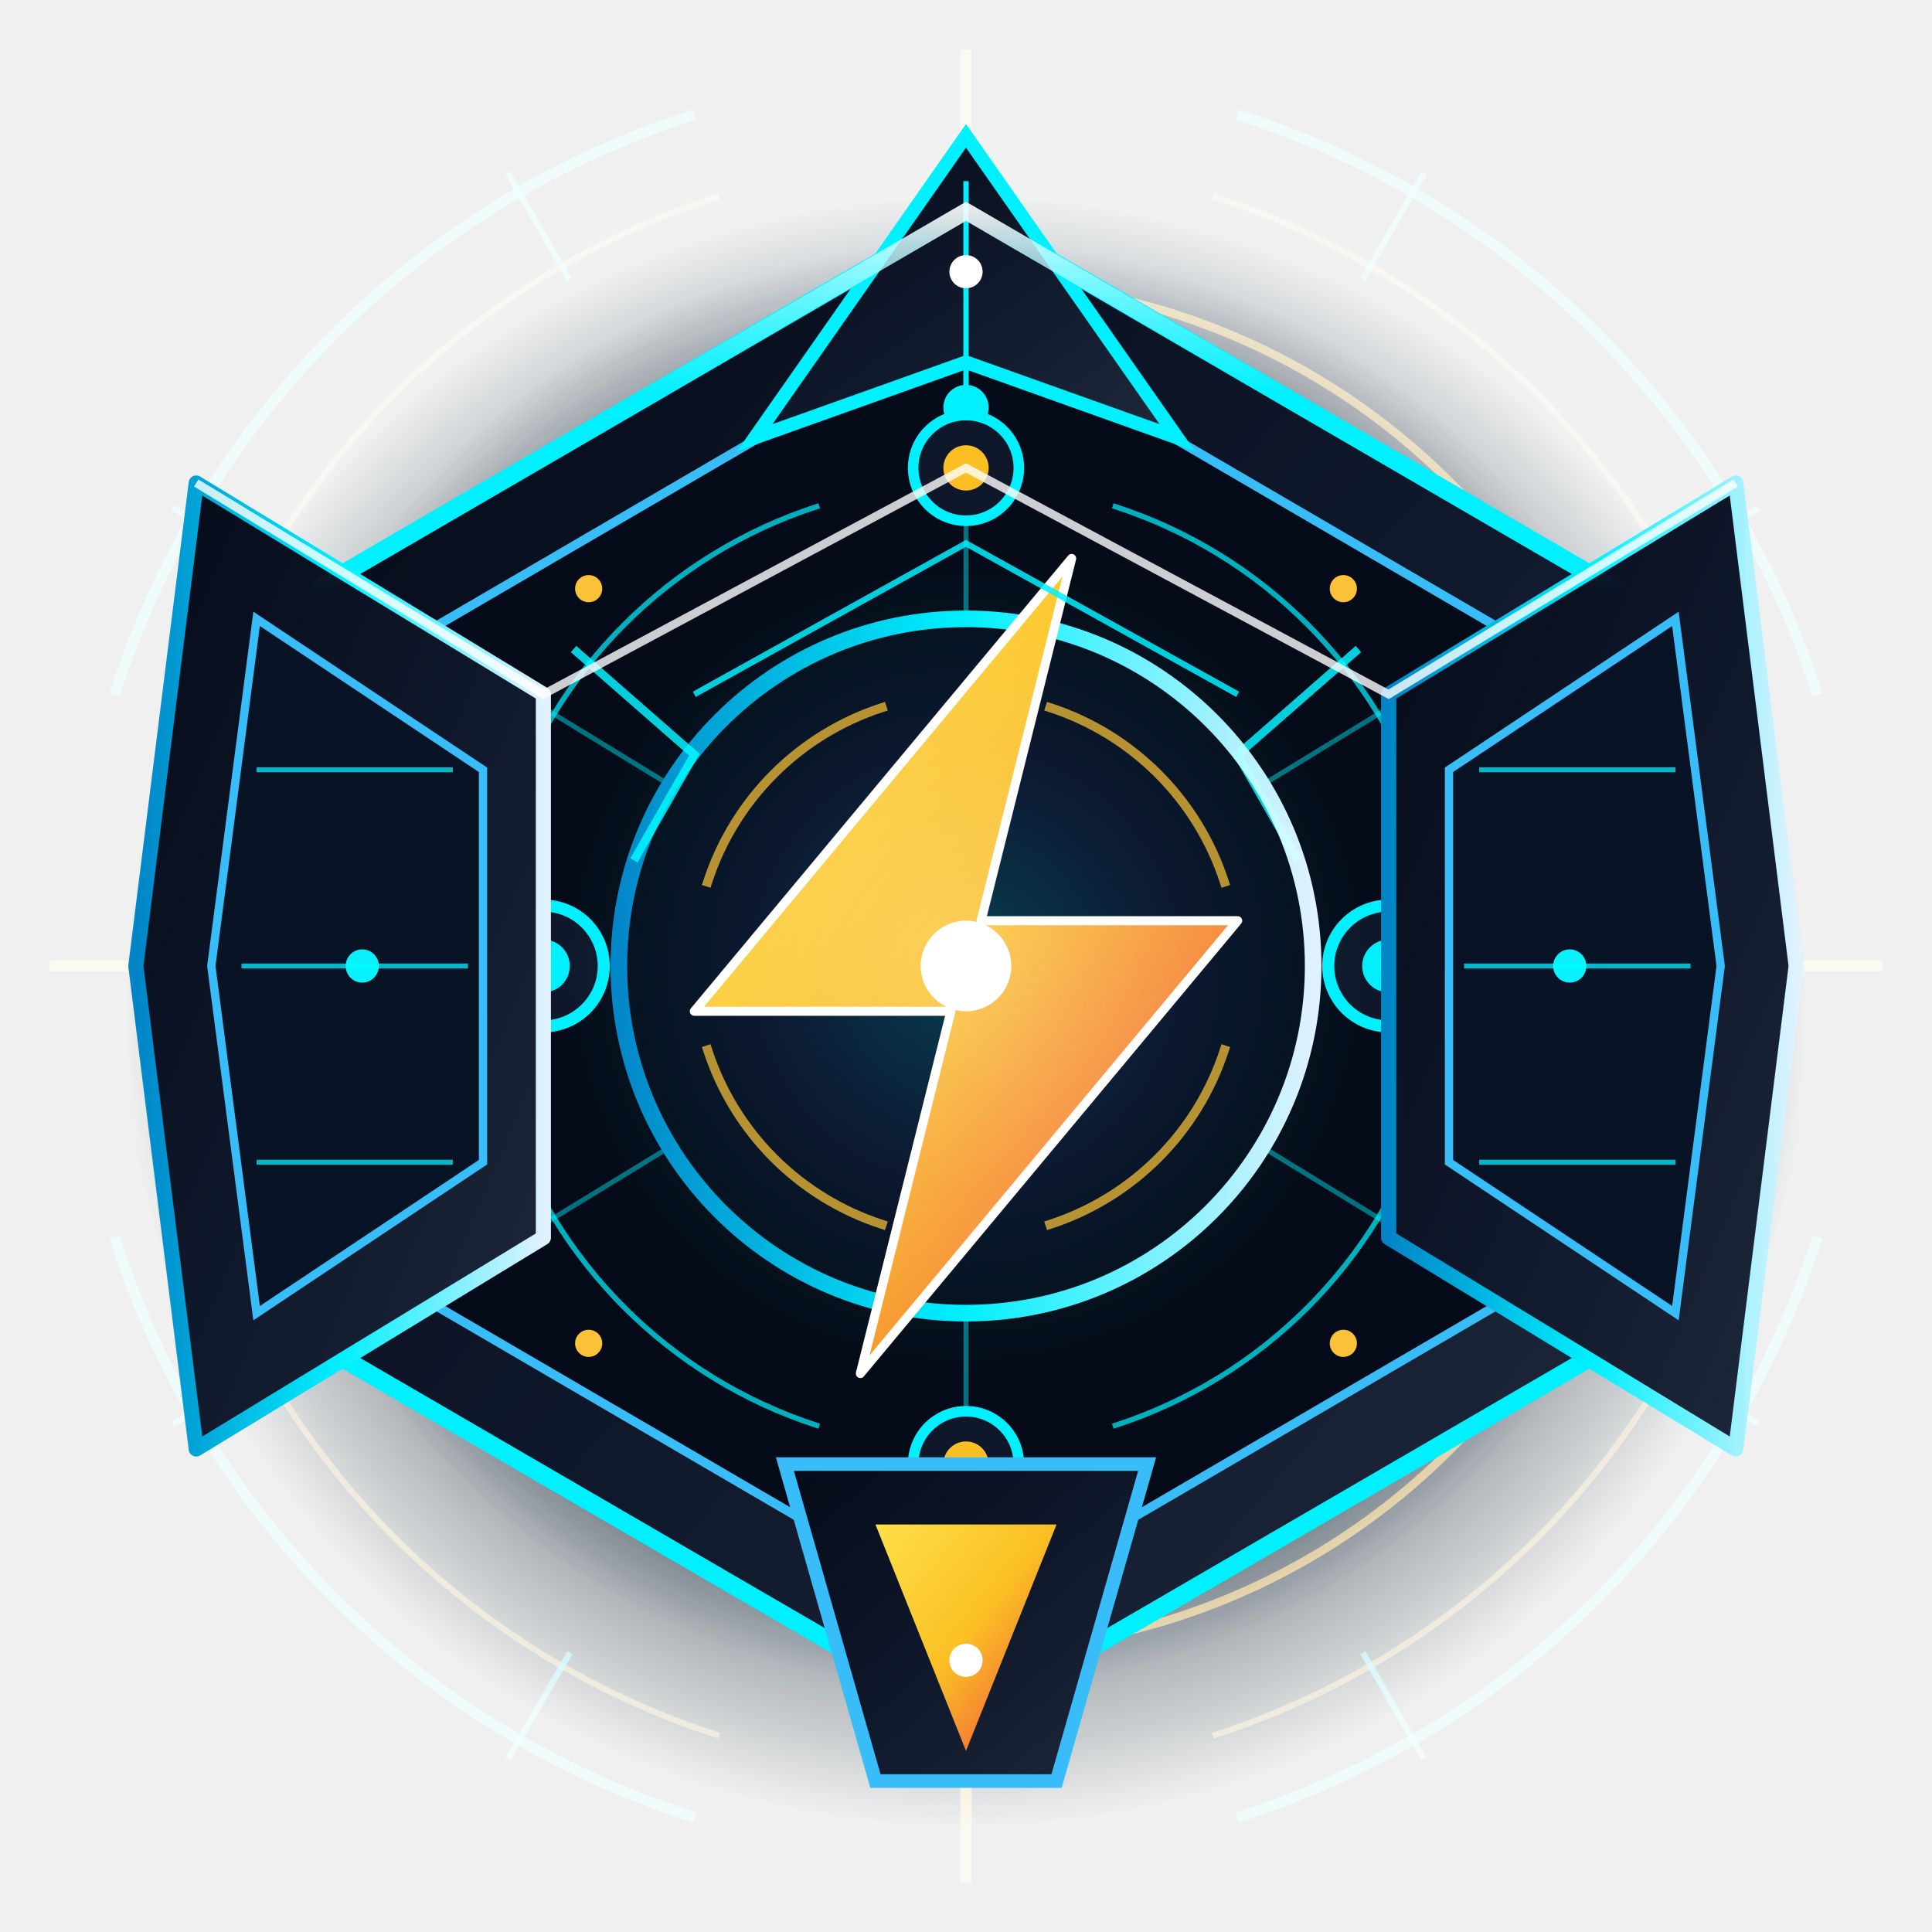
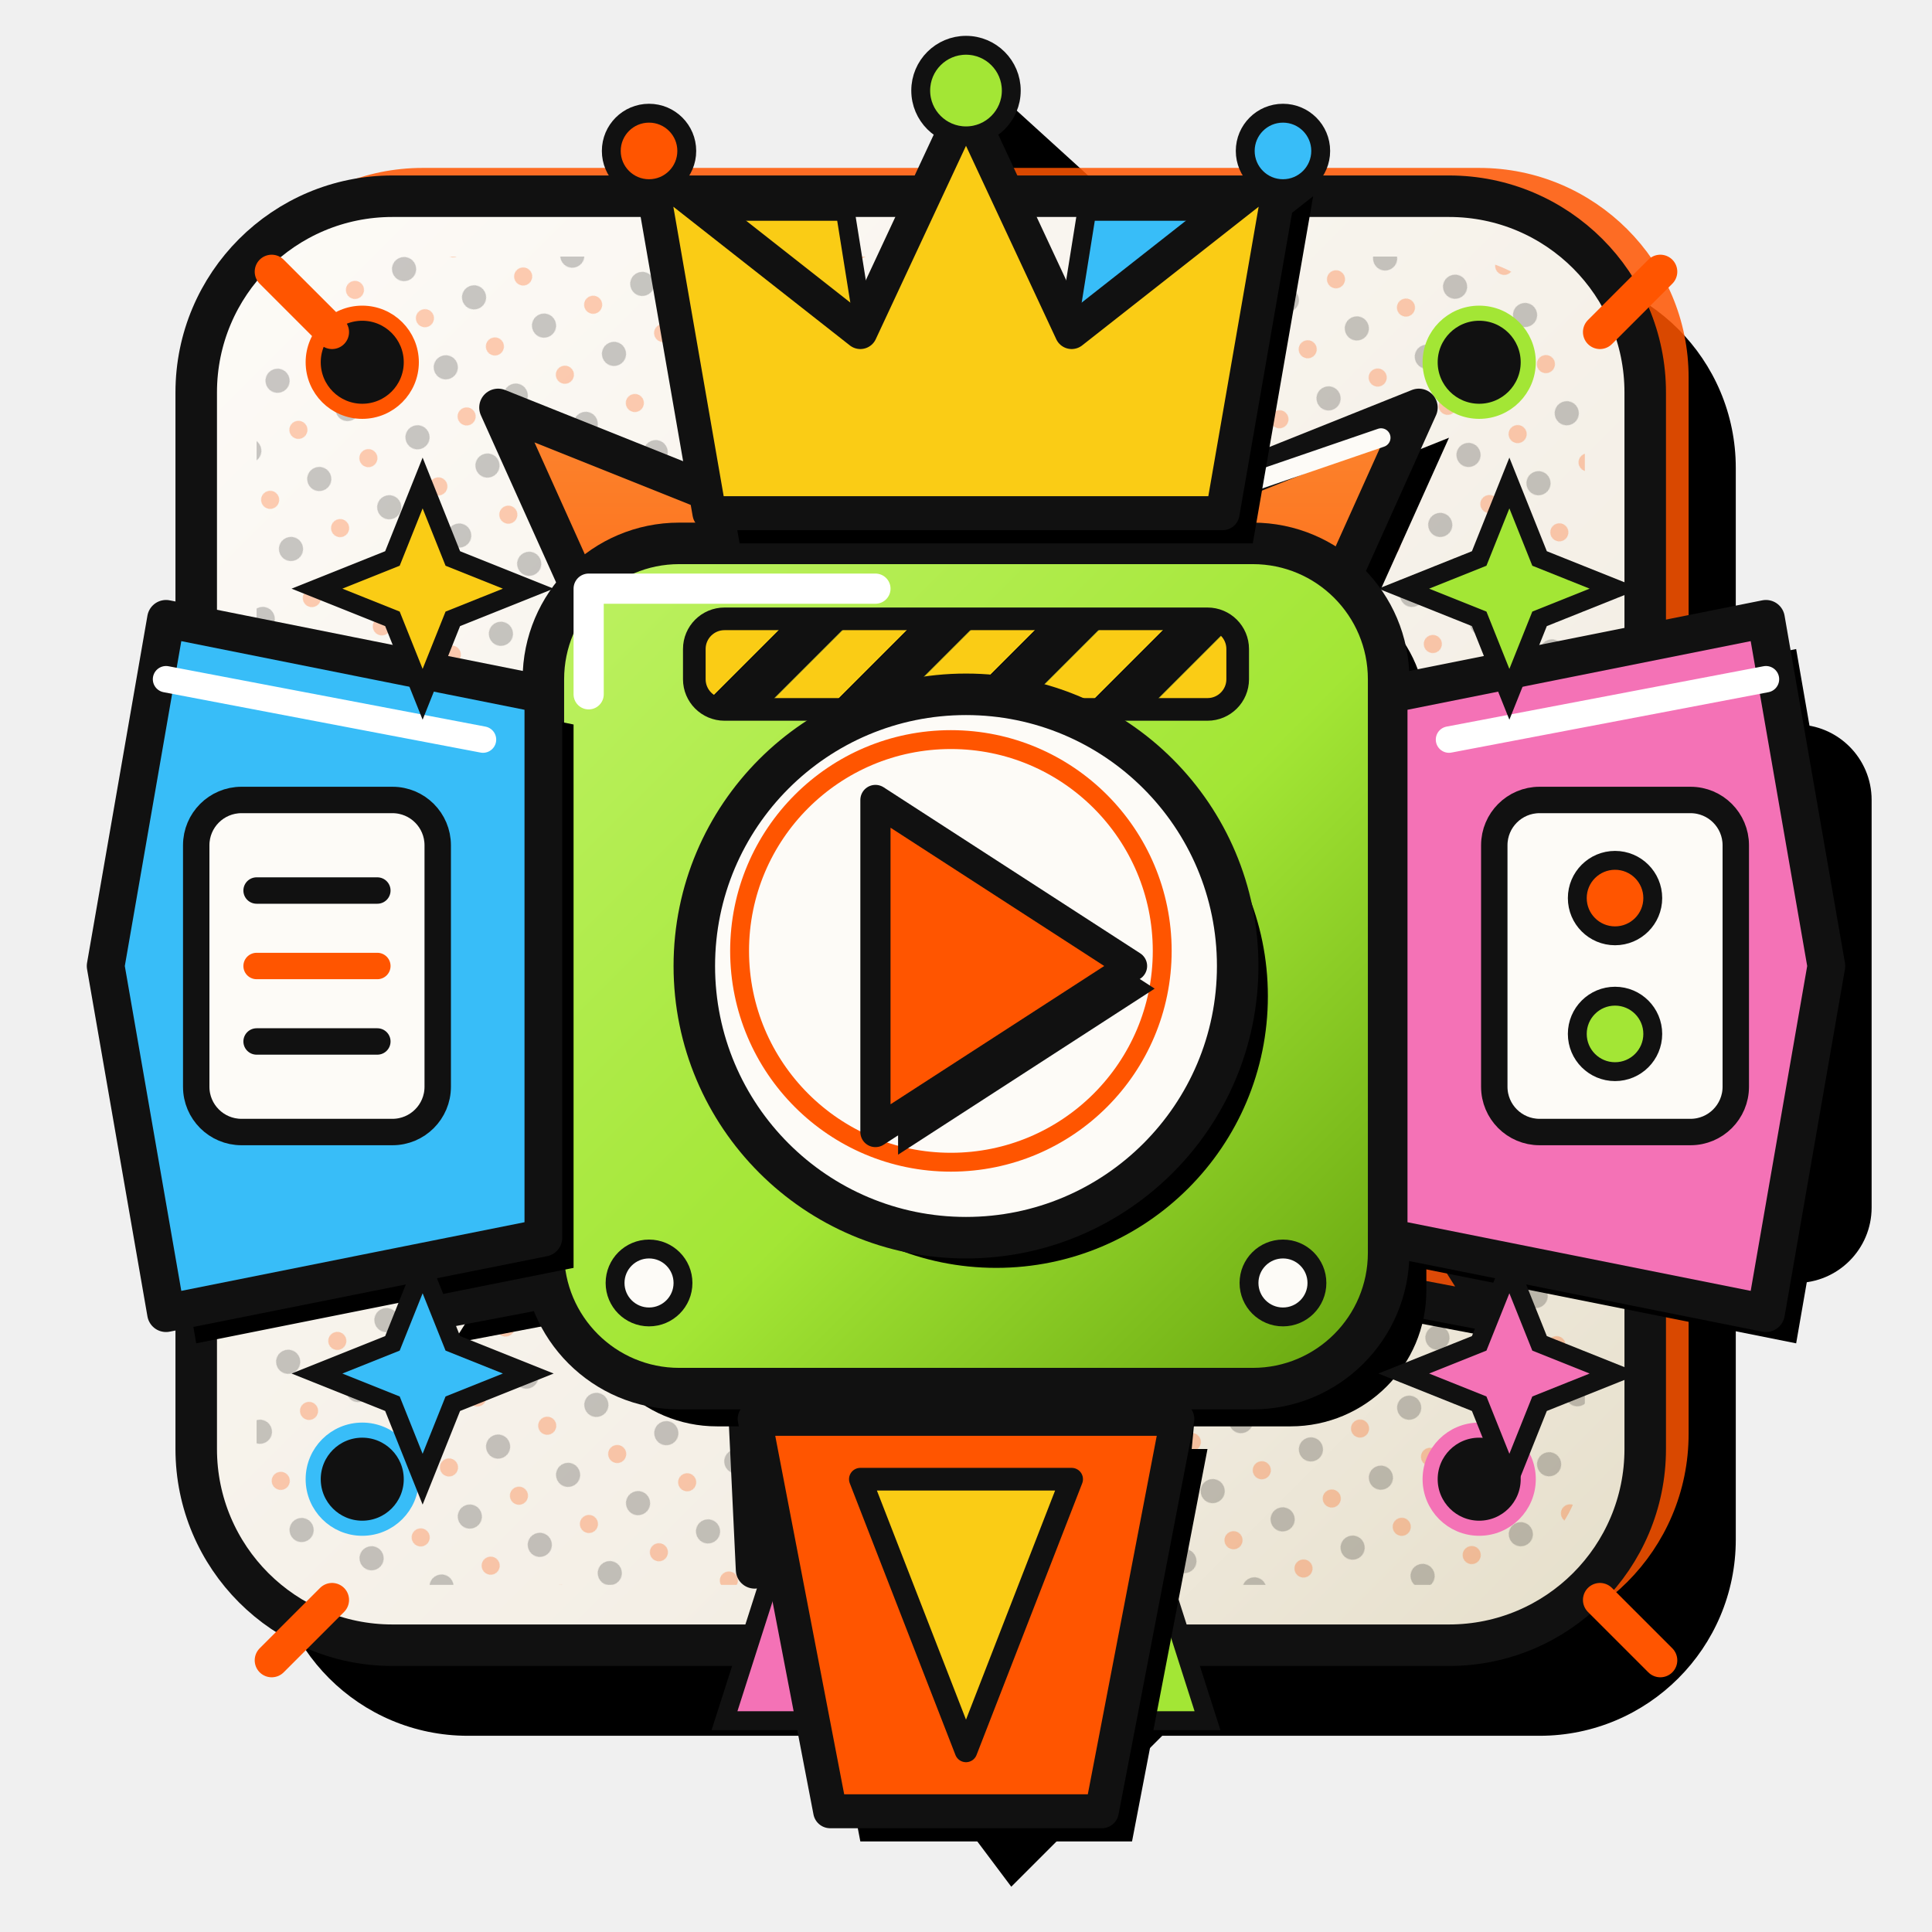
- <svg xmlns="http://www.w3.org/2000/svg" viewBox="0 0 256 256" width="256" height="256" data-rig-id="nexus-portal-icon-rig" data-has-aura="true">
+ <svg xmlns="http://www.w3.org/2000/svg" viewBox="0 0 256 256" width="256" height="256" data-rig-id="nexus-portal-icon-rig" data-has-aura="true" data-style="STYLE-57-39-neo-brutal-risograph">
  <defs>
-     <radialGradient id="np-cast-shadow" cx="50%" cy="50%" r="50%">
-       <stop offset="0%" stop-color="#02040a" stop-opacity="0.92" />
-       <stop offset="65%" stop-color="#030712" stop-opacity="0.55" />
-       <stop offset="100%" stop-color="#030712" stop-opacity="0" />
-     </radialGradient>
-     <radialGradient id="np-aura-field" cx="50%" cy="50%" r="50%">
-       <stop offset="0%" stop-color="#00f0ff" stop-opacity="0.38" />
-       <stop offset="55%" stop-color="#3b82f6" stop-opacity="0.16" />
-       <stop offset="100%" stop-color="#00f0ff" stop-opacity="0" />
-     </radialGradient>
-     <linearGradient id="np-obsidian-hull" x1="0%" y1="0%" x2="100%" y2="100%">
-       <stop offset="0%" stop-color="#050b18" />
-       <stop offset="50%" stop-color="#0f172a" />
-       <stop offset="100%" stop-color="#1e293b" />
+     <pattern id="nb-halftone-dots" width="10" height="10" patternUnits="userSpaceOnUse" patternTransform="rotate(22)">
+       <circle cx="3" cy="3" r="1.6" fill="#111111" fill-opacity="0.22" />
+       <circle cx="8" cy="8" r="1.2" fill="#ff5500" fill-opacity="0.28" />
+     </pattern>
+     <pattern id="nb-stripe-pattern" width="12" height="12" patternUnits="userSpaceOnUse" patternTransform="rotate(45)">
+       <rect width="6" height="12" fill="#111111" />
+       <rect x="6" width="6" height="12" fill="#facc15" />
+     </pattern>
+     <linearGradient id="nb-paper-warm" x1="0%" y1="0%" x2="100%" y2="100%">
+       <stop offset="0%" stop-color="#fdfbf7" />
+       <stop offset="65%" stop-color="#f4efe6" />
+       <stop offset="100%" stop-color="#e5dec9" />
    </linearGradient>
-     <linearGradient id="np-cyan-blade" x1="0%" y1="0%" x2="100%" y2="0%">
-       <stop offset="0%" stop-color="#0284c7" />
-       <stop offset="50%" stop-color="#00f0ff" />
-       <stop offset="100%" stop-color="#e0f2fe" />
+     <linearGradient id="nb-acid-lime" x1="0%" y1="0%" x2="100%" y2="100%">
+       <stop offset="0%" stop-color="#bef264" />
+       <stop offset="55%" stop-color="#a3e635" />
+       <stop offset="100%" stop-color="#65a30d" />
    </linearGradient>
-     <linearGradient id="np-gold-core" x1="0%" y1="0%" x2="100%" y2="100%">
-       <stop offset="0%" stop-color="#fde047" />
-       <stop offset="50%" stop-color="#fbbf24" />
-       <stop offset="100%" stop-color="#ef4444" />
+     <linearGradient id="nb-riso-orange" x1="0%" y1="0%" x2="0%" y2="100%">
+       <stop offset="0%" stop-color="#fb923c" />
+       <stop offset="50%" stop-color="#ff5500" />
+       <stop offset="100%" stop-color="#c2410c" />
    </linearGradient>
-     <linearGradient id="np-rim-light" x1="0%" y1="0%" x2="0%" y2="100%">
-       <stop offset="0%" stop-color="#ffffff" stop-opacity="0.9" />
-       <stop offset="50%" stop-color="#00f0ff" stop-opacity="0.55" />
-       <stop offset="100%" stop-color="#00f0ff" stop-opacity="0" />
-     </linearGradient>
+     <filter id="nb-hard-shadow" x="-15%" y="-15%" width="140%" height="140%">
+       <feDropShadow dx="5" dy="5" stdDeviation="0" flood-color="#000000" flood-opacity="1" />
+     </filter>
  </defs>
-   <g id="part-shadow-cast" data-pivot="128,128" data-parent="root" data-z-index="1" data-blend="multiply" style="mix-blend-mode: multiply">
-     <ellipse cx="128" cy="134" rx="112" ry="108" fill="url(#np-cast-shadow)" />
-     <circle cx="128" cy="128" r="96" fill="url(#np-cast-shadow)" />
+   <g id="part-shadow-cast" data-pivot="128,128" data-parent="root" data-z-index="1" data-blend="normal">
+     <rect x="36" y="36" width="194" height="194" rx="26" fill="#000000" />
+     <polygon points="134,14 156,34 120,34" fill="#000000" />
+     <polygon points="134,250 158,226 116,226" fill="#000000" />
+     <rect x="18" y="96" width="38" height="74" rx="10" fill="#000000" />
+     <rect x="210" y="96" width="38" height="74" rx="10" fill="#000000" />
  </g>
-   <g id="part-aura-ring-outer" data-pivot="128,128" data-parent="root" data-z-index="4" data-blend="screen" data-motion="spin-cw" style="mix-blend-mode: screen">
-     <circle cx="128" cy="128" r="126" fill="url(#np-aura-field)" />
-     <path fill="none" stroke="#00f0ff" stroke-width="1.4" stroke-opacity="0.78" d="M240.61,164.59 A118.4,118.4 0 0,1 164.59,240.61 M91.41,240.61 A118.4,118.4 0 0,1 15.39,164.59 M15.39,91.41 A118.4,118.4 0 0,1 91.41,15.39 M164.59,15.39 A118.4,118.4 0 0,1 240.61,91.41" stroke-linecap="square" />
-     <path fill="none" stroke="#fbbf24" stroke-width="0.8" stroke-opacity="0.62" d="M229.86,161.1 A107.1,107.1 0 0,1 161.1,229.86 M94.9,229.86 A107.1,107.1 0 0,1 26.14,161.1 M26.14,94.9 A107.1,107.1 0 0,1 94.9,26.14 M161.1,26.14 A107.1,107.1 0 0,1 229.86,94.9" stroke-linecap="square" />
-     <line x1="233.1" y1="128" x2="249.4" y2="128" stroke="#fbbf24" stroke-width="1.5" stroke-opacity="0.8" />
-     <line x1="219" y1="180.5" x2="233.1" y2="188.7" stroke="#00f0ff" stroke-width="0.8" stroke-opacity="0.8" />
-     <line x1="180.6" y1="219" x2="188.7" y2="233.1" stroke="#00f0ff" stroke-width="0.8" stroke-opacity="0.8" />
-     <line x1="128" y1="233.1" x2="128" y2="249.4" stroke="#fbbf24" stroke-width="1.5" stroke-opacity="0.8" />
-     <line x1="75.5" y1="219" x2="67.3" y2="233.1" stroke="#00f0ff" stroke-width="0.8" stroke-opacity="0.8" />
-     <line x1="37" y1="180.5" x2="22.9" y2="188.7" stroke="#00f0ff" stroke-width="0.8" stroke-opacity="0.8" />
-     <line x1="22.9" y1="128" x2="6.6" y2="128" stroke="#fbbf24" stroke-width="1.5" stroke-opacity="0.8" />
-     <line x1="37" y1="75.4" x2="22.9" y2="67.3" stroke="#00f0ff" stroke-width="0.8" stroke-opacity="0.8" />
-     <line x1="75.4" y1="37" x2="67.3" y2="22.9" stroke="#00f0ff" stroke-width="0.8" stroke-opacity="0.8" />
-     <line x1="128" y1="22.9" x2="128" y2="6.6" stroke="#fbbf24" stroke-width="1.5" stroke-opacity="0.8" />
-     <line x1="180.6" y1="37" x2="188.7" y2="22.9" stroke="#00f0ff" stroke-width="0.8" stroke-opacity="0.8" />
-     <line x1="219" y1="75.4" x2="233.1" y2="67.3" stroke="#00f0ff" stroke-width="0.8" stroke-opacity="0.8" />
+   <g id="part-aura-ring-outer" data-pivot="128,128" data-parent="root" data-z-index="4" data-blend="normal" data-motion="spin-cw">
+     <rect x="30" y="24" width="192" height="192" rx="26" fill="none" stroke="#ff5500" stroke-width="3.5" opacity="0.85" />
+     <rect x="26" y="26" width="192" height="192" rx="26" fill="url(#nb-paper-warm)" stroke="#111111" stroke-width="5.5" stroke-linejoin="round" />
+     <rect x="34" y="34" width="176" height="176" rx="18" fill="url(#nb-halftone-dots)" />
+     <circle cx="48" cy="48" r="6.5" fill="#111111" stroke="#ff5500" stroke-width="2" />
+     <circle cx="196" cy="48" r="6.5" fill="#111111" stroke="#a3e635" stroke-width="2" />
+     <circle cx="48" cy="196" r="6.5" fill="#111111" stroke="#38bdf8" stroke-width="2" />
+     <circle cx="196" cy="196" r="6.5" fill="#111111" stroke="#f472b6" stroke-width="2" />
+     <path d="M122,26 V38 M122,206 V218 M26,122 H38 M206,122 H218" stroke="#111111" stroke-width="4" stroke-linecap="square" />
  </g>
-   <g id="part-aura-ring-inner" data-pivot="128,128" data-parent="root" data-z-index="5" data-blend="screen" data-motion="spin-ccw" style="mix-blend-mode: screen">
-     <path fill="none" stroke="#fbbf24" stroke-width="1.1" stroke-opacity="0.75" d="M214.26,156.03 A90.7,90.7 0 0,1 134.33,218.48 M60.6,188.69 A90.7,90.7 0 0,1 46.48,88.24 M109.14,39.28 A90.7,90.7 0 0,1 203.19,77.28" stroke-linecap="square" />
-     <circle cx="218.7" cy="128" r="2.8" fill="#00f0ff" stroke="#ffffff" stroke-width="0.8" />
-     <circle cx="128" cy="218.7" r="2.8" fill="#00f0ff" stroke="#ffffff" stroke-width="0.8" />
-     <circle cx="37.3" cy="128" r="2.8" fill="#00f0ff" stroke="#ffffff" stroke-width="0.8" />
-     <circle cx="128" cy="37.3" r="2.8" fill="#00f0ff" stroke="#ffffff" stroke-width="0.8" />
+   <g id="part-aura-ring-inner" data-pivot="128,128" data-parent="root" data-z-index="5" data-blend="normal" data-motion="spin-ccw">
+     <polygon points="132,38 152,74 192,58 174,98 214,116 178,140 202,178 160,170 156,212 132,180 104,212 102,170 60,178 84,140 48,116 88,98 70,58 110,74" fill="#000000" />
+     <polygon points="128,34 148,70 188,54 170,94 210,112 174,136 198,174 156,166 152,208 128,176 100,208 98,166 56,174 80,136 44,112 84,94 66,54 106,70" fill="url(#nb-riso-orange)" stroke="#111111" stroke-width="5" stroke-linejoin="round" />
+     <polyline points="106,70 128,39 148,70 183,58" fill="none" stroke="#fdfbf7" stroke-width="2.5" stroke-linecap="round" />
  </g>
-   <g id="part-light-cone-main" data-pivot="128,128" data-parent="root" data-z-index="8" data-blend="screen" style="mix-blend-mode: screen">
-     <polygon points="128,128 84,20 172,20" fill="url(#np-aura-field)" opacity="0.55" />
-     <polygon points="128,128 84,236 172,236" fill="url(#np-aura-field)" opacity="0.4" />
+   <g id="part-light-cone-main" data-pivot="128,128" data-parent="root" data-z-index="8" data-blend="normal">
+     <polygon points="128,128 96,28 112,28" fill="#facc15" stroke="#111111" stroke-width="2.5" />
+     <polygon points="128,128 144,28 160,28" fill="#38bdf8" stroke="#111111" stroke-width="2.5" />
+     <polygon points="128,128 96,228 112,228" fill="#f472b6" stroke="#111111" stroke-width="2.5" />
+     <polygon points="128,128 144,228 160,228" fill="#a3e635" stroke="#111111" stroke-width="2.5" />
  </g>
  <g id="part-chassis-hex" data-pivot="128,128" data-parent="root" data-z-index="15" data-blend="normal">
-     <polygon points="128,28 214,78 214,178 128,228 42,178 42,78" fill="url(#np-obsidian-hull)" stroke="#00f0ff" stroke-width="2.4" stroke-linejoin="round" />
-     <polygon points="128,42 200,84 200,172 128,214 56,172 56,84" fill="#050b18" stroke="#38bdf8" stroke-width="1.2" />
-     <path d="M128 42 V214 M56 84 L200 172 M200 84 L56 172" stroke="#00f0ff" stroke-width="0.65" opacity="0.45" />
-     <path fill="none" stroke="#00f0ff" stroke-width="0.7" stroke-opacity="0.72" d="M188.87,147.78 A64,64 0 0,1 147.78,188.87 M108.22,188.87 A64,64 0 0,1 67.13,147.78 M67.13,108.22 A64,64 0 0,1 108.22,67.13 M147.78,67.13 A64,64 0 0,1 188.87,108.22" stroke-linecap="square" />
-     <circle cx="128" cy="128" r="14" fill="#0f172a" stroke="#00f0ff" stroke-width="1.5" />
-     <circle cx="128" cy="54" r="3" fill="#00f0ff" />
-     <circle cx="128" cy="202" r="3" fill="#00f0ff" />
-     <circle cx="66" cy="92" r="3" fill="#00f0ff" />
-     <circle cx="190" cy="92" r="3" fill="#00f0ff" />
-     <circle cx="66" cy="164" r="3" fill="#00f0ff" />
-     <circle cx="190" cy="164" r="3" fill="#00f0ff" />
+     <rect x="77" y="77" width="112" height="112" rx="18" fill="#000000" />
+     <rect x="72" y="72" width="112" height="112" rx="18" fill="url(#nb-acid-lime)" stroke="#111111" stroke-width="5.5" stroke-linejoin="round" />
+     <rect x="92" y="82" width="72" height="12" rx="4" fill="url(#nb-stripe-pattern)" stroke="#111111" stroke-width="3" />
+     <circle cx="86" cy="170" r="4.5" fill="#fdfbf7" stroke="#111111" stroke-width="2.5" />
+     <circle cx="170" cy="170" r="4.5" fill="#fdfbf7" stroke="#111111" stroke-width="2.5" />
  </g>
  <g id="part-wing-shield-L" data-pivot="72,128" data-parent="part-chassis-hex" data-z-index="22" data-blend="normal">
-     <circle cx="72" cy="128" r="8" fill="#0f172a" stroke="#00f0ff" stroke-width="1.6" />
-     <circle cx="72" cy="128" r="3.5" fill="#00f0ff" />
-     <polygon points="72,92 26,64 18,128 26,192 72,164" fill="url(#np-obsidian-hull)" stroke="url(#np-cyan-blade)" stroke-width="2.0" stroke-linejoin="round" />
-     <polygon points="64,102 34,82 28,128 34,174 64,154" fill="#091326" stroke="#38bdf8" stroke-width="1.1" />
-     <path d="M34 102 H60 M32 128 H62 M34 154 H60" stroke="#00f0ff" stroke-width="0.65" opacity="0.75" />
+     <path d="M72,92 L22,82 L14,128 L22,174 L72,164 Z" fill="#000000" transform="translate(4, 4)" />
+     <path d="M72,92 L22,82 L14,128 L22,174 L72,164 Z" fill="#38bdf8" stroke="#111111" stroke-width="5" stroke-linejoin="round" />
+     <rect x="26" y="106" width="32" height="44" rx="6" fill="#fdfbf7" stroke="#111111" stroke-width="3.5" />
+     <line x1="34" y1="118" x2="50" y2="118" stroke="#111111" stroke-width="3.5" stroke-linecap="round" />
+     <line x1="34" y1="128" x2="50" y2="128" stroke="#ff5500" stroke-width="3.5" stroke-linecap="round" />
+     <line x1="34" y1="138" x2="50" y2="138" stroke="#111111" stroke-width="3.5" stroke-linecap="round" />
  </g>
  <g id="part-wing-shield-R" data-pivot="184,128" data-parent="part-chassis-hex" data-z-index="22" data-blend="normal">
-     <circle cx="184" cy="128" r="8" fill="#0f172a" stroke="#00f0ff" stroke-width="1.6" />
-     <circle cx="184" cy="128" r="3.5" fill="#00f0ff" />
-     <polygon points="184,92 230,64 238,128 230,192 184,164" fill="url(#np-obsidian-hull)" stroke="url(#np-cyan-blade)" stroke-width="2.0" stroke-linejoin="round" />
-     <polygon points="192,102 222,82 228,128 222,174 192,154" fill="#091326" stroke="#38bdf8" stroke-width="1.1" />
-     <path d="M196 102 H222 M194 128 H224 M196 154 H222" stroke="#00f0ff" stroke-width="0.65" opacity="0.75" />
+     <path d="M184,92 L234,82 L242,128 L234,174 L184,164 Z" fill="#000000" transform="translate(4, 4)" />
+     <path d="M184,92 L234,82 L242,128 L234,174 L184,164 Z" fill="#f472b6" stroke="#111111" stroke-width="5" stroke-linejoin="round" />
+     <rect x="198" y="106" width="32" height="44" rx="6" fill="#fdfbf7" stroke="#111111" stroke-width="3.5" />
+     <circle cx="214" cy="119" r="5" fill="#ff5500" stroke="#111111" stroke-width="2.5" />
+     <circle cx="214" cy="137" r="5" fill="#a3e635" stroke="#111111" stroke-width="2.5" />
  </g>
  <g id="part-sensor-crest-top" data-pivot="128,62" data-parent="part-chassis-hex" data-z-index="26" data-blend="normal">
-     <circle cx="128" cy="62" r="7" fill="#0f172a" stroke="#00f0ff" stroke-width="1.4" />
-     <circle cx="128" cy="62" r="3" fill="#fbbf24" />
-     <polygon points="128,18 156,58 128,48 100,58" fill="url(#np-obsidian-hull)" stroke="#00f0ff" stroke-width="1.8" />
-     <line x1="128" y1="24" x2="128" y2="54" stroke="#00f0ff" stroke-width="0.7" />
+     <polygon points="94,68 86,22 114,44 128,14 142,44 170,22 162,68" fill="#000000" transform="translate(4, 4)" />
+     <polygon points="94,68 86,22 114,44 128,14 142,44 170,22 162,68" fill="#facc15" stroke="#111111" stroke-width="4.5" stroke-linejoin="round" />
+     <circle cx="86" cy="20" r="5" fill="#ff5500" stroke="#111111" stroke-width="2.5" />
+     <circle cx="128" cy="12" r="6" fill="#a3e635" stroke="#111111" stroke-width="2.5" />
+     <circle cx="170" cy="20" r="5" fill="#38bdf8" stroke="#111111" stroke-width="2.5" />
  </g>
  <g id="part-thruster-tail" data-pivot="128,194" data-parent="part-chassis-hex" data-z-index="26" data-blend="normal">
-     <circle cx="128" cy="194" r="7" fill="#0f172a" stroke="#00f0ff" stroke-width="1.4" />
-     <circle cx="128" cy="194" r="3" fill="#fbbf24" />
-     <polygon points="104,194 152,194 140,236 116,236" fill="url(#np-obsidian-hull)" stroke="#38bdf8" stroke-width="1.8" />
-     <polygon points="116,202 140,202 128,232" fill="url(#np-gold-core)" />
+     <polygon points="100,188 156,188 146,240 110,240" fill="#000000" transform="translate(4, 4)" />
+     <polygon points="100,188 156,188 146,240 110,240" fill="#ff5500" stroke="#111111" stroke-width="4.5" stroke-linejoin="round" />
+     <polygon points="114,196 142,196 128,232" fill="#facc15" stroke="#111111" stroke-width="3" stroke-linejoin="round" />
  </g>
  <g id="part-reactor-rotor" data-pivot="128,128" data-parent="part-chassis-hex" data-z-index="34" data-blend="normal">
-     <circle cx="128" cy="128" r="46" fill="#050b18" stroke="url(#np-cyan-blade)" stroke-width="2.2" />
-     <path fill="none" stroke="#fbbf24" stroke-width="1.2" stroke-opacity="0.72" d="M162.24,139.12 A36,36 0 0,1 139.12,162.24 M116.88,162.24 A36,36 0 0,1 93.76,139.12 M93.76,116.88 A36,36 0 0,1 116.88,93.76 M139.12,93.76 A36,36 0 0,1 162.24,116.88" stroke-linecap="square" />
-     <polygon points="142,74 92,134 126,134 114,182 164,122 130,122" fill="url(#np-gold-core)" stroke="#ffffff" stroke-width="1.2" stroke-linejoin="round" />
-     <circle cx="128" cy="128" r="6" fill="#ffffff" />
+     <circle cx="132" cy="132" r="36" fill="#000000" />
+     <circle cx="128" cy="128" r="36" fill="#fdfbf7" stroke="#111111" stroke-width="5.5" />
+     <circle cx="126" cy="126" r="28" fill="none" stroke="#ff5500" stroke-width="2.5" />
+     <polygon points="116,106 150,128 116,150" fill="#111111" transform="translate(3, 3)" />
+     <polygon points="116,106 150,128 116,150" fill="#ff5500" stroke="#111111" stroke-width="4" stroke-linejoin="round" />
  </g>
-   <g id="part-light-rim-chassis" data-pivot="128,128" data-parent="part-chassis-hex" data-z-index="45" data-blend="plus-lighter" style="mix-blend-mode: plus-lighter">
-     <polyline points="42,78 128,28 214,78" fill="none" stroke="url(#np-rim-light)" stroke-width="2.2" stroke-linecap="round" />
-     <polyline points="26,64 72,92 128,62 184,92 230,64" fill="none" stroke="#ffffff" stroke-width="1.1" opacity="0.8" />
-     <path d="M92 92 L128 72 L164 92" fill="none" stroke="#00f0ff" stroke-width="0.8" opacity="0.85" />
+   <g id="part-light-rim-chassis" data-pivot="128,128" data-parent="part-chassis-hex" data-z-index="45" data-blend="normal">
+     <path d="M78,92 V78 H116" fill="none" stroke="#ffffff" stroke-width="4" stroke-linecap="round" stroke-linejoin="round" />
+     <path d="M22,90 L64,98" fill="none" stroke="#ffffff" stroke-width="3.5" stroke-linecap="round" />
+     <path d="M192,98 L234,90" fill="none" stroke="#ffffff" stroke-width="3.5" stroke-linecap="round" />
  </g>
-   <g id="part-aura-corona-top" data-pivot="128,128" data-parent="root" data-z-index="65" data-blend="screen" style="mix-blend-mode: screen">
-     <circle cx="128" cy="128" r="54" fill="url(#np-aura-field)" opacity="0.65" />
-     <path d="M76 86 L92 100 L84 114 M180 86 L164 100 L172 114" fill="none" stroke="#00f0ff" stroke-width="1.1" opacity="0.85" />
-     <circle cx="128" cy="36" r="2.2" fill="#ffffff" />
-     <circle cx="128" cy="220" r="2.2" fill="#ffffff" />
-     <circle cx="48" cy="128" r="2.2" fill="#00f0ff" />
-     <circle cx="208" cy="128" r="2.2" fill="#00f0ff" />
-     <circle cx="78" cy="78" r="1.8" fill="#fbbf24" />
-     <circle cx="178" cy="78" r="1.8" fill="#fbbf24" />
-     <circle cx="78" cy="178" r="1.8" fill="#fbbf24" />
-     <circle cx="178" cy="178" r="1.8" fill="#fbbf24" />
+   <g id="part-aura-corona-top" data-pivot="128,128" data-parent="root" data-z-index="65" data-blend="normal">
+     <path d="M56,64 L60,74 L70,78 L60,82 L56,92 L52,82 L42,78 L52,74 Z" fill="#facc15" stroke="#111111" stroke-width="2.5" />
+     <path d="M200,64 L204,74 L214,78 L204,82 L200,92 L196,82 L186,78 L196,74 Z" fill="#a3e635" stroke="#111111" stroke-width="2.5" />
+     <path d="M56,168 L60,178 L70,182 L60,186 L56,196 L52,186 L42,182 L52,178 Z" fill="#38bdf8" stroke="#111111" stroke-width="2.5" />
+     <path d="M200,168 L204,178 L214,182 L204,186 L200,196 L196,186 L186,182 L196,178 Z" fill="#f472b6" stroke="#111111" stroke-width="2.5" />
+     <path d="M36,36 L44,44 M220,36 L212,44 M36,220 L44,212 M220,220 L212,212" stroke="#ff5500" stroke-width="4.5" stroke-linecap="round" />
  </g>
</svg>
